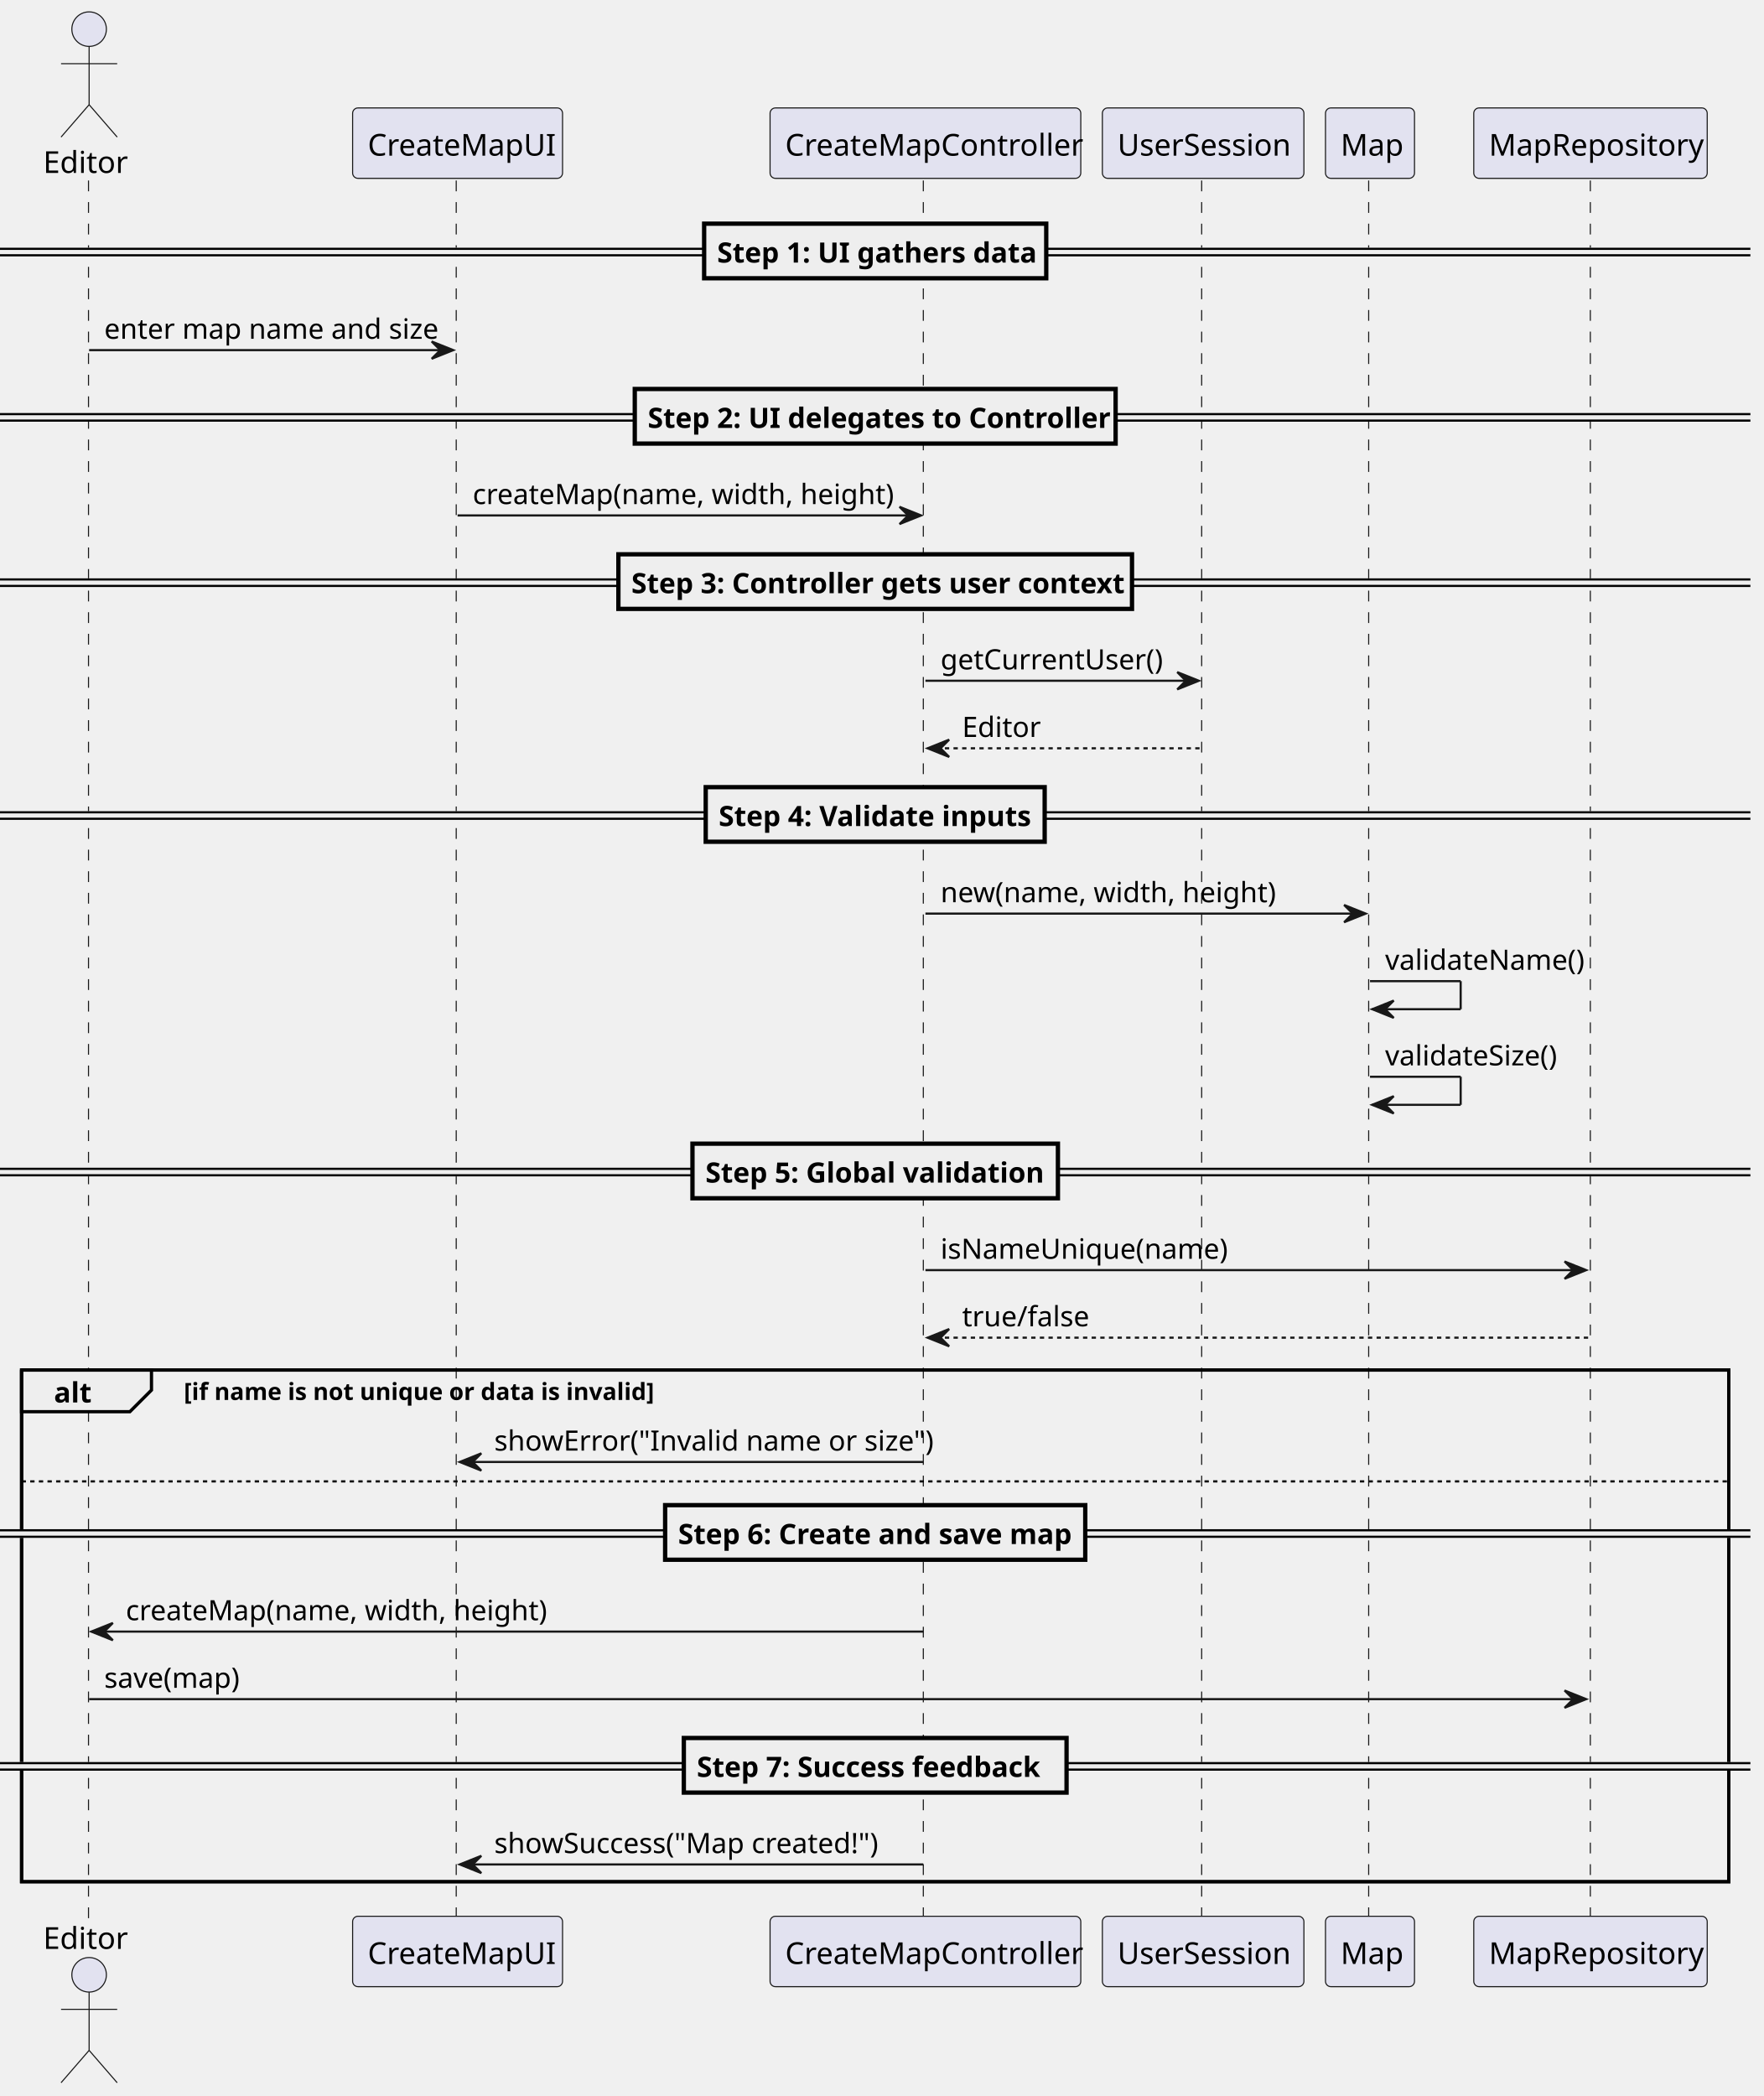
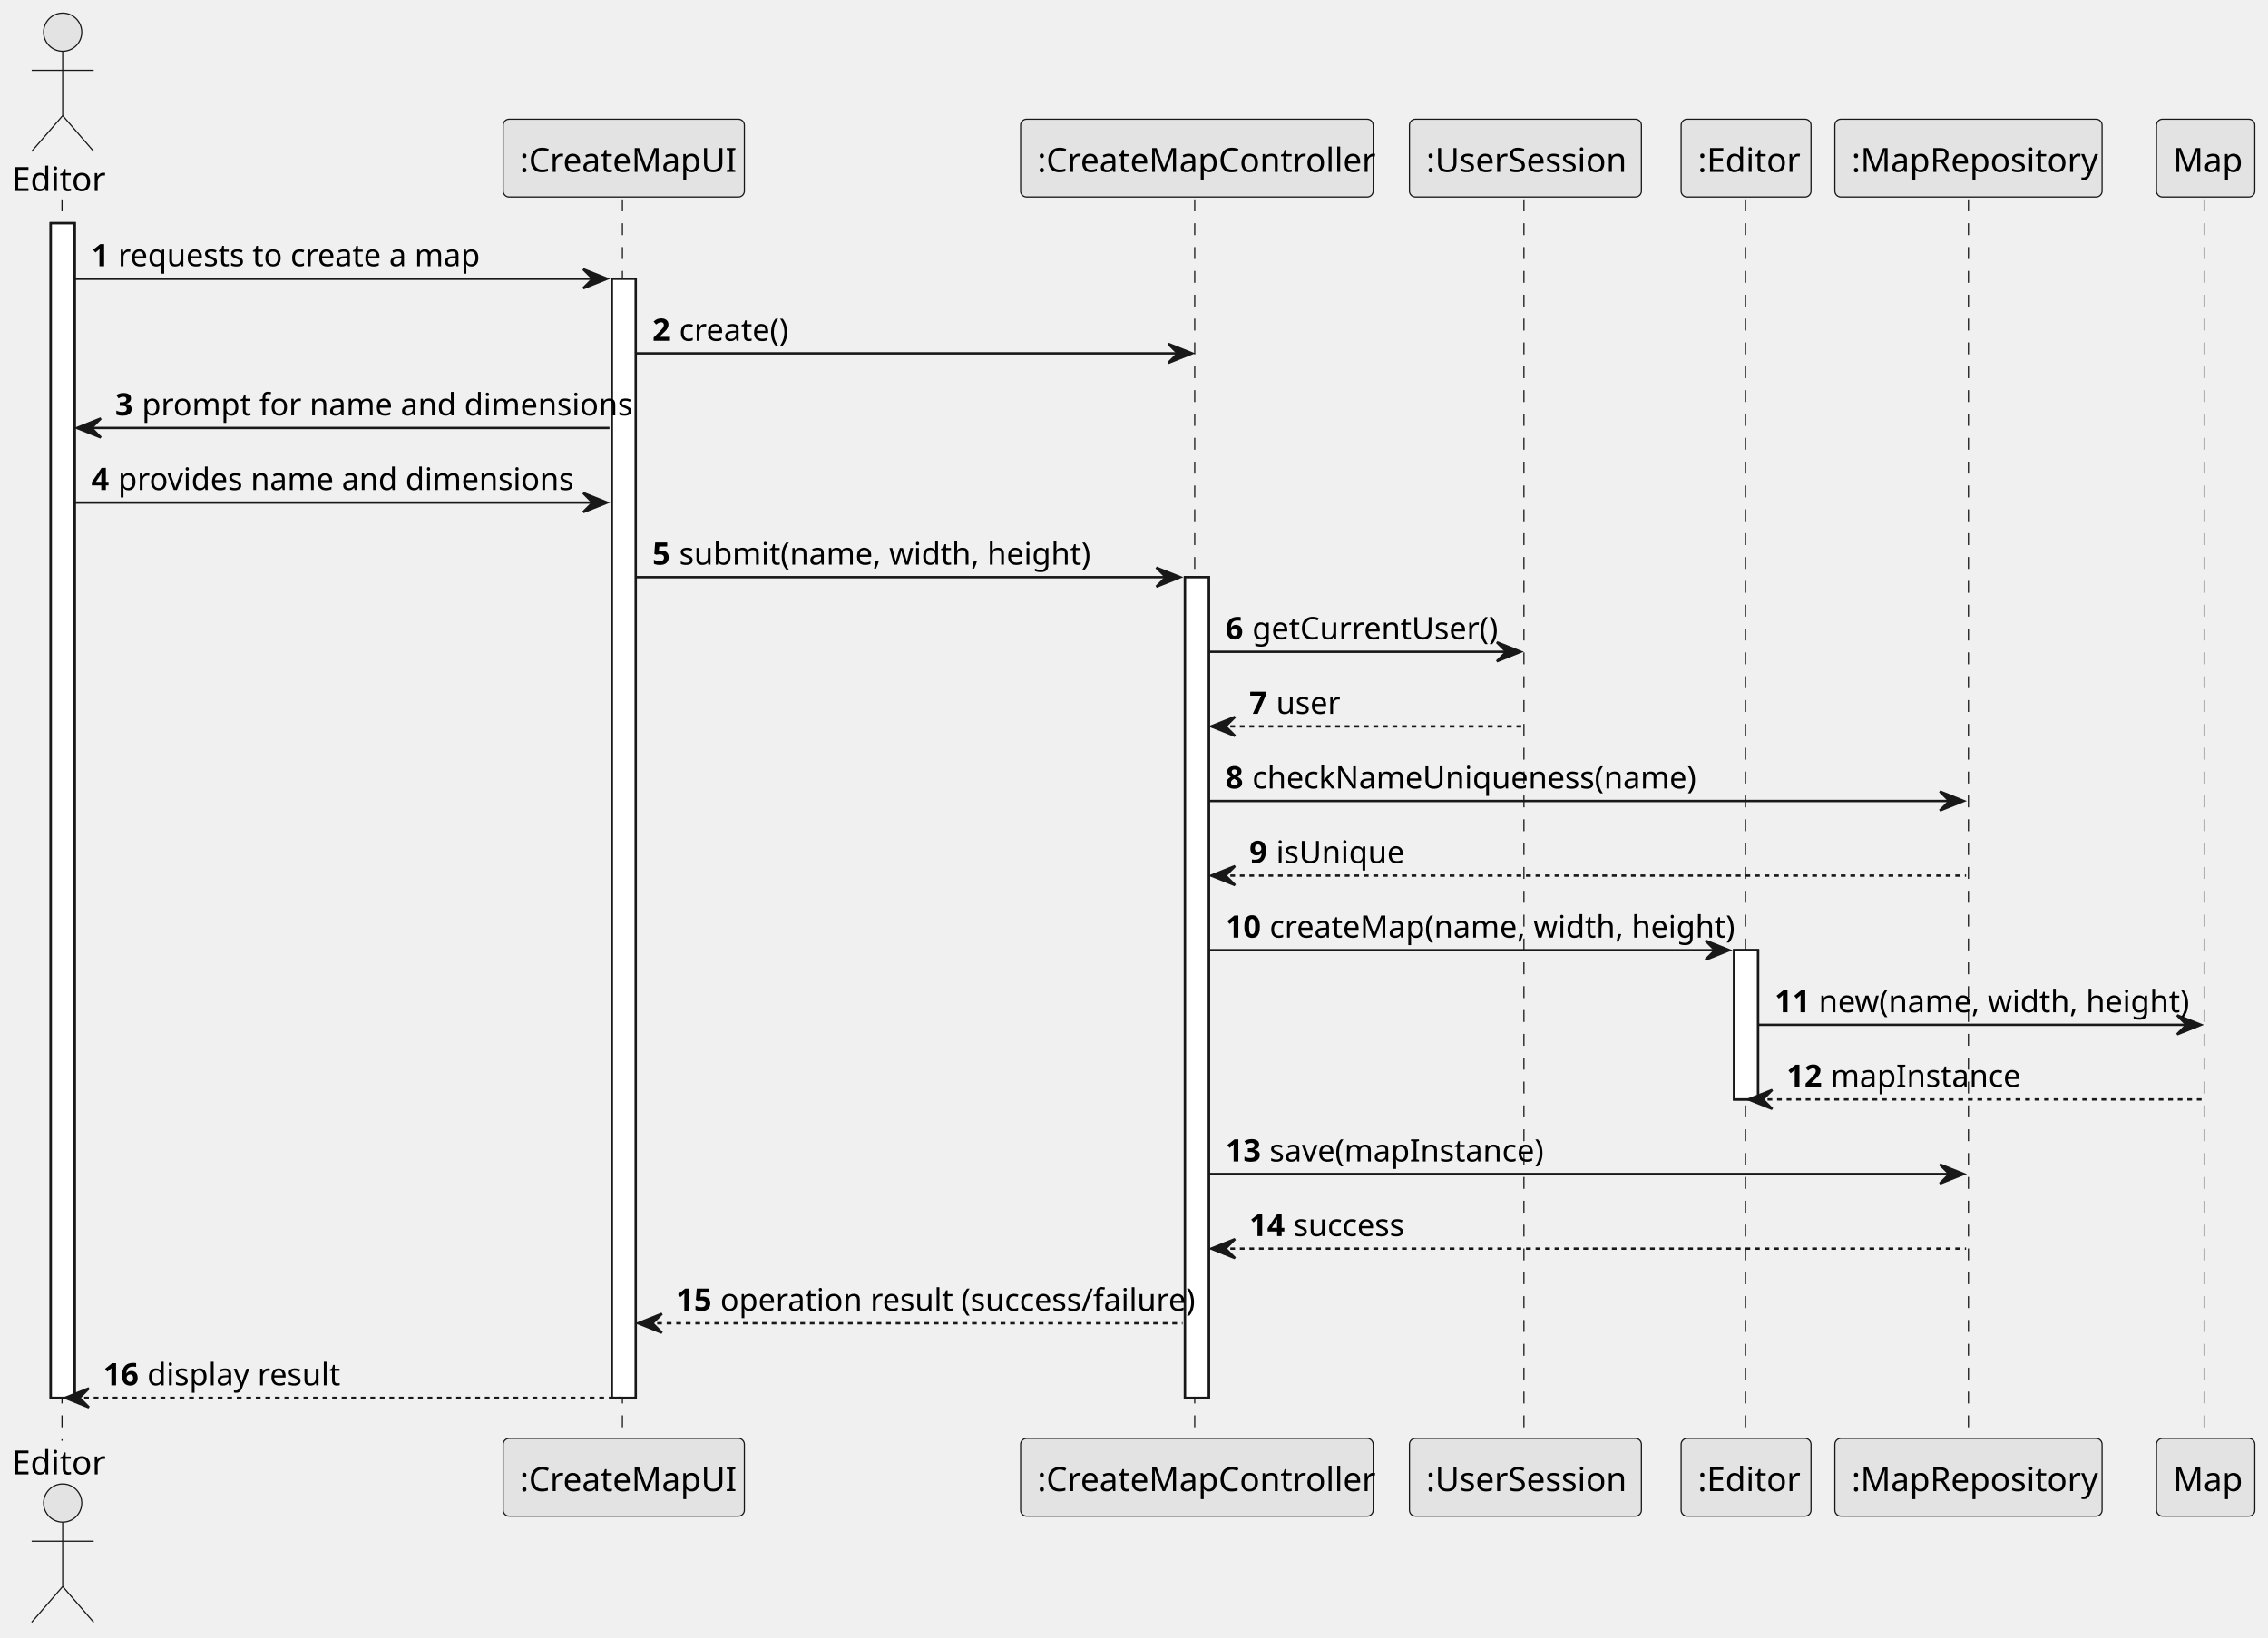
- <svg xmlns="http://www.w3.org/2000/svg" contentStyleType="text/css" height="971px" preserveAspectRatio="none" style="width:817px;height:971px;background:#FFFFFF;" version="1.1" viewBox="0 0 817 971" width="817px" zoomAndPan="magnify">
+ <svg xmlns="http://www.w3.org/2000/svg" contentStyleType="text/css" height="687px" preserveAspectRatio="none" style="width:951px;height:687px;background:#FFFFFF;" version="1.1" viewBox="0 0 951 687" width="951px" zoomAndPan="magnify">
  <defs />
  <g>
-     <rect fill="none" height="237.037" style="stroke:#000000;stroke-width:1.5;" width="790.888" x="10" y="634.695" />
-     <line style="stroke:#181818;stroke-width:0.5;stroke-dasharray:5.0,5.0;" x1="41" x2="41" y1="83.621" y2="888.732" />
-     <line style="stroke:#181818;stroke-width:0.5;stroke-dasharray:5.0,5.0;" x1="211.353" x2="211.353" y1="83.621" y2="888.732" />
-     <line style="stroke:#181818;stroke-width:0.5;stroke-dasharray:5.0,5.0;" x1="427.742" x2="427.742" y1="83.621" y2="888.732" />
-     <line style="stroke:#181818;stroke-width:0.5;stroke-dasharray:5.0,5.0;" x1="556.687" x2="556.687" y1="83.621" y2="888.732" />
-     <line style="stroke:#181818;stroke-width:0.5;stroke-dasharray:5.0,5.0;" x1="634.052" x2="634.052" y1="83.621" y2="888.732" />
-     <line style="stroke:#181818;stroke-width:0.5;stroke-dasharray:5.0,5.0;" x1="736.737" x2="736.737" y1="83.621" y2="888.732" />
-     <text fill="#000000" font-family="sans-serif" font-size="14" lengthAdjust="spacing" textLength="36.572" x="20" y="80.107">Editor</text>
-     <ellipse cx="41.286" cy="13.5" fill="#E2E2F0" rx="8" ry="8" style="stroke:#181818;stroke-width:0.5;" />
-     <path d="M41.286,21.5 L41.286,48.5 M28.286,29.5 L54.286,29.5 M41.286,48.5 L28.286,63.5 M41.286,48.5 L54.286,63.5 " fill="none" style="stroke:#181818;stroke-width:0.5;" />
-     <text fill="#000000" font-family="sans-serif" font-size="14" lengthAdjust="spacing" textLength="36.572" x="20" y="902.84">Editor</text>
-     <ellipse cx="41.286" cy="914.854" fill="#E2E2F0" rx="8" ry="8" style="stroke:#181818;stroke-width:0.5;" />
-     <path d="M41.286,922.854 L41.286,949.854 M28.286,930.854 L54.286,930.854 M41.286,949.854 L28.286,964.854 M41.286,949.854 L54.286,964.854 " fill="none" style="stroke:#181818;stroke-width:0.5;" />
-     <rect fill="#E2E2F0" height="32.621" rx="2.5" ry="2.5" style="stroke:#181818;stroke-width:0.5;" width="97.255" x="163.353" y="50" />
-     <text fill="#000000" font-family="sans-serif" font-size="14" lengthAdjust="spacing" textLength="83.255" x="170.353" y="72.107">CreateMapUI</text>
-     <rect fill="#E2E2F0" height="32.621" rx="2.5" ry="2.5" style="stroke:#181818;stroke-width:0.5;" width="97.255" x="163.353" y="887.732" />
-     <text fill="#000000" font-family="sans-serif" font-size="14" lengthAdjust="spacing" textLength="83.255" x="170.353" y="909.84">CreateMapUI</text>
-     <rect fill="#E2E2F0" height="32.621" rx="2.5" ry="2.5" style="stroke:#181818;stroke-width:0.5;" width="143.944" x="356.742" y="50" />
-     <text fill="#000000" font-family="sans-serif" font-size="14" lengthAdjust="spacing" textLength="129.944" x="363.742" y="72.107">CreateMapController</text>
-     <rect fill="#E2E2F0" height="32.621" rx="2.5" ry="2.5" style="stroke:#181818;stroke-width:0.5;" width="143.944" x="356.742" y="887.732" />
-     <text fill="#000000" font-family="sans-serif" font-size="14" lengthAdjust="spacing" textLength="129.944" x="363.742" y="909.84">CreateMapController</text>
-     <rect fill="#E2E2F0" height="32.621" rx="2.5" ry="2.5" style="stroke:#181818;stroke-width:0.5;" width="93.365" x="510.687" y="50" />
-     <text fill="#000000" font-family="sans-serif" font-size="14" lengthAdjust="spacing" textLength="79.365" x="517.687" y="72.107">UserSession</text>
-     <rect fill="#E2E2F0" height="32.621" rx="2.5" ry="2.5" style="stroke:#181818;stroke-width:0.5;" width="93.365" x="510.687" y="887.732" />
-     <text fill="#000000" font-family="sans-serif" font-size="14" lengthAdjust="spacing" textLength="79.365" x="517.687" y="909.84">UserSession</text>
-     <rect fill="#E2E2F0" height="32.621" rx="2.5" ry="2.5" style="stroke:#181818;stroke-width:0.5;" width="41.234" x="614.052" y="50" />
-     <text fill="#000000" font-family="sans-serif" font-size="14" lengthAdjust="spacing" textLength="27.234" x="621.052" y="72.107">Map</text>
-     <rect fill="#E2E2F0" height="32.621" rx="2.5" ry="2.5" style="stroke:#181818;stroke-width:0.5;" width="41.234" x="614.052" y="887.732" />
-     <text fill="#000000" font-family="sans-serif" font-size="14" lengthAdjust="spacing" textLength="27.234" x="621.052" y="909.84">Map</text>
-     <rect fill="#E2E2F0" height="32.621" rx="2.5" ry="2.5" style="stroke:#181818;stroke-width:0.5;" width="108.151" x="682.737" y="50" />
-     <text fill="#000000" font-family="sans-serif" font-size="14" lengthAdjust="spacing" textLength="94.151" x="689.737" y="72.107">MapRepository</text>
-     <rect fill="#E2E2F0" height="32.621" rx="2.5" ry="2.5" style="stroke:#181818;stroke-width:0.5;" width="108.151" x="682.737" y="887.732" />
-     <text fill="#000000" font-family="sans-serif" font-size="14" lengthAdjust="spacing" textLength="94.151" x="689.737" y="909.84">MapRepository</text>
-     <rect fill="#EEEEEE" height="3" style="stroke:#EEEEEE;stroke-width:1.0;" width="810.888" x="0" y="115.267" />
-     <line style="stroke:#000000;stroke-width:1.0;" x1="0" x2="810.888" y1="115.267" y2="115.267" />
-     <line style="stroke:#000000;stroke-width:1.0;" x1="0" x2="810.888" y1="118.267" y2="118.267" />
-     <rect fill="#EEEEEE" height="25.291" style="stroke:#000000;stroke-width:2.0;" width="158.479" x="326.205" y="103.621" />
-     <text fill="#000000" font-family="sans-serif" font-size="13" font-weight="bold" lengthAdjust="spacing" textLength="140.867" x="332.205" y="121.649">Step 1: UI gathers data</text>
-     <polygon fill="#181818" points="199.981,158.203,209.981,162.203,199.981,166.203,203.981,162.203" style="stroke:#181818;stroke-width:1.0;" />
-     <line style="stroke:#181818;stroke-width:1.0;" x1="41.286" x2="205.981" y1="162.203" y2="162.203" />
-     <text fill="#000000" font-family="sans-serif" font-size="13" lengthAdjust="spacing" textLength="146.694" x="48.286" y="156.94">enter map name and size</text>
-     <rect fill="#EEEEEE" height="3" style="stroke:#EEEEEE;stroke-width:1.0;" width="810.888" x="0" y="191.849" />
-     <line style="stroke:#000000;stroke-width:1.0;" x1="0" x2="810.888" y1="191.849" y2="191.849" />
-     <line style="stroke:#000000;stroke-width:1.0;" x1="0" x2="810.888" y1="194.849" y2="194.849" />
-     <rect fill="#EEEEEE" height="25.291" style="stroke:#000000;stroke-width:2.0;" width="222.755" x="294.066" y="180.203" />
-     <text fill="#000000" font-family="sans-serif" font-size="13" font-weight="bold" lengthAdjust="spacing" textLength="205.144" x="300.066" y="198.231">Step 2: UI delegates to Controller</text>
-     <polygon fill="#181818" points="416.714,234.785,426.714,238.785,416.714,242.785,420.714,238.785" style="stroke:#181818;stroke-width:1.0;" />
-     <line style="stroke:#181818;stroke-width:1.0;" x1="211.981" x2="422.714" y1="238.785" y2="238.785" />
-     <text fill="#000000" font-family="sans-serif" font-size="13" lengthAdjust="spacing" textLength="182.812" x="218.981" y="233.523">createMap(name, width, height)</text>
-     <rect fill="#EEEEEE" height="3" style="stroke:#EEEEEE;stroke-width:1.0;" width="810.888" x="0" y="268.431" />
-     <line style="stroke:#000000;stroke-width:1.0;" x1="0" x2="810.888" y1="268.431" y2="268.431" />
-     <line style="stroke:#000000;stroke-width:1.0;" x1="0" x2="810.888" y1="271.431" y2="271.431" />
-     <rect fill="#EEEEEE" height="25.291" style="stroke:#000000;stroke-width:2.0;" width="237.933" x="286.478" y="256.785" />
-     <text fill="#000000" font-family="sans-serif" font-size="13" font-weight="bold" lengthAdjust="spacing" textLength="220.321" x="292.478" y="274.813">Step 3: Controller gets user context</text>
-     <polygon fill="#181818" points="545.369,311.367,555.369,315.367,545.369,319.367,549.369,315.367" style="stroke:#181818;stroke-width:1.0;" />
-     <line style="stroke:#181818;stroke-width:1.0;" x1="428.714" x2="551.369" y1="315.367" y2="315.367" />
-     <text fill="#000000" font-family="sans-serif" font-size="13" lengthAdjust="spacing" textLength="97.525" x="435.714" y="310.104">getCurrentUser()</text>
-     <polygon fill="#181818" points="439.714,342.658,429.714,346.658,439.714,350.658,435.714,346.658" style="stroke:#181818;stroke-width:1.0;" />
-     <line style="stroke:#181818;stroke-width:1.0;stroke-dasharray:2.0,2.0;" x1="433.714" x2="556.369" y1="346.658" y2="346.658" />
-     <text fill="#000000" font-family="sans-serif" font-size="13" lengthAdjust="spacing" textLength="33.96" x="445.714" y="341.396">Editor</text>
-     <rect fill="#EEEEEE" height="3" style="stroke:#EEEEEE;stroke-width:1.0;" width="810.888" x="0" y="376.304" />
-     <line style="stroke:#000000;stroke-width:1.0;" x1="0" x2="810.888" y1="376.304" y2="376.304" />
-     <line style="stroke:#000000;stroke-width:1.0;" x1="0" x2="810.888" y1="379.304" y2="379.304" />
-     <rect fill="#EEEEEE" height="25.291" style="stroke:#000000;stroke-width:2.0;" width="157.025" x="326.931" y="364.658" />
-     <text fill="#000000" font-family="sans-serif" font-size="13" font-weight="bold" lengthAdjust="spacing" textLength="139.414" x="332.931" y="382.687">Step 4: Validate inputs</text>
-     <polygon fill="#181818" points="622.669,419.24,632.669,423.24,622.669,427.24,626.669,423.24" style="stroke:#181818;stroke-width:1.0;" />
-     <line style="stroke:#181818;stroke-width:1.0;" x1="428.714" x2="628.669" y1="423.24" y2="423.24" />
-     <text fill="#000000" font-family="sans-serif" font-size="13" lengthAdjust="spacing" textLength="145.241" x="435.714" y="417.978">new(name, width, height)</text>
-     <line style="stroke:#181818;stroke-width:1.0;" x1="634.669" x2="676.669" y1="454.531" y2="454.531" />
-     <line style="stroke:#181818;stroke-width:1.0;" x1="676.669" x2="676.669" y1="454.531" y2="467.531" />
-     <line style="stroke:#181818;stroke-width:1.0;" x1="635.669" x2="676.669" y1="467.531" y2="467.531" />
-     <polygon fill="#181818" points="645.669,463.531,635.669,467.531,645.669,471.531,641.669,467.531" style="stroke:#181818;stroke-width:1.0;" />
-     <text fill="#000000" font-family="sans-serif" font-size="13" lengthAdjust="spacing" textLength="88.144" x="641.669" y="449.269">validateName()</text>
-     <line style="stroke:#181818;stroke-width:1.0;" x1="634.669" x2="676.669" y1="498.822" y2="498.822" />
-     <line style="stroke:#181818;stroke-width:1.0;" x1="676.669" x2="676.669" y1="498.822" y2="511.822" />
-     <line style="stroke:#181818;stroke-width:1.0;" x1="635.669" x2="676.669" y1="511.822" y2="511.822" />
-     <polygon fill="#181818" points="645.669,507.822,635.669,511.822,645.669,515.822,641.669,511.822" style="stroke:#181818;stroke-width:1.0;" />
-     <text fill="#000000" font-family="sans-serif" font-size="13" lengthAdjust="spacing" textLength="78.755" x="641.669" y="493.56">validateSize()</text>
-     <rect fill="#EEEEEE" height="3" style="stroke:#EEEEEE;stroke-width:1.0;" width="810.888" x="0" y="541.468" />
-     <line style="stroke:#000000;stroke-width:1.0;" x1="0" x2="810.888" y1="541.468" y2="541.468" />
-     <line style="stroke:#000000;stroke-width:1.0;" x1="0" x2="810.888" y1="544.468" y2="544.468" />
-     <rect fill="#EEEEEE" height="25.291" style="stroke:#000000;stroke-width:2.0;" width="169.302" x="320.793" y="529.822" />
-     <text fill="#000000" font-family="sans-serif" font-size="13" font-weight="bold" lengthAdjust="spacing" textLength="151.69" x="326.793" y="547.851">Step 5: Global validation</text>
-     <polygon fill="#181818" points="724.812,584.404,734.812,588.404,724.812,592.404,728.812,588.404" style="stroke:#181818;stroke-width:1.0;" />
-     <line style="stroke:#181818;stroke-width:1.0;" x1="428.714" x2="730.812" y1="588.404" y2="588.404" />
-     <text fill="#000000" font-family="sans-serif" font-size="13" lengthAdjust="spacing" textLength="126.439" x="435.714" y="583.142">isNameUnique(name)</text>
-     <polygon fill="#181818" points="439.714,615.695,429.714,619.695,439.714,623.695,435.714,619.695" style="stroke:#181818;stroke-width:1.0;" />
-     <line style="stroke:#181818;stroke-width:1.0;stroke-dasharray:2.0,2.0;" x1="433.714" x2="735.812" y1="619.695" y2="619.695" />
-     <text fill="#000000" font-family="sans-serif" font-size="13" lengthAdjust="spacing" textLength="53.473" x="445.714" y="614.433">true/false</text>
-     <path d="M10,634.695 L70.171,634.695 L70.171,643.986 L60.171,653.986 L10,653.986 L10,634.695 " fill="#EEEEEE" style="stroke:#000000;stroke-width:1.5;" />
-     <rect fill="none" height="237.037" style="stroke:#000000;stroke-width:1.5;" width="790.888" x="10" y="634.695" />
-     <text fill="#000000" font-family="sans-serif" font-size="13" font-weight="bold" lengthAdjust="spacing" textLength="15.171" x="25" y="649.724">alt</text>
-     <text fill="#000000" font-family="sans-serif" font-size="11" font-weight="bold" lengthAdjust="spacing" textLength="207.19" x="85.171" y="648.565">[if name is not unique or data is invalid]</text>
-     <polygon fill="#181818" points="222.981,673.277,212.981,677.277,222.981,681.277,218.981,677.277" style="stroke:#181818;stroke-width:1.0;" />
-     <line style="stroke:#181818;stroke-width:1.0;" x1="216.981" x2="427.714" y1="677.277" y2="677.277" />
-     <text fill="#000000" font-family="sans-serif" font-size="13" lengthAdjust="spacing" textLength="192.734" x="228.981" y="672.015">showError("Invalid name or size")</text>
-     <line style="stroke:#000000;stroke-width:1.0;stroke-dasharray:2.0,2.0;" x1="10" x2="800.888" y1="686.277" y2="686.277" />
-     <rect fill="#EEEEEE" height="3" style="stroke:#EEEEEE;stroke-width:1.0;" width="810.888" x="0" y="708.923" />
-     <line style="stroke:#000000;stroke-width:1.0;" x1="0" x2="810.888" y1="708.923" y2="708.923" />
-     <line style="stroke:#000000;stroke-width:1.0;" x1="0" x2="810.888" y1="711.923" y2="711.923" />
-     <rect fill="#EEEEEE" height="25.291" style="stroke:#000000;stroke-width:2.0;" width="194.629" x="308.13" y="697.277" />
-     <text fill="#000000" font-family="sans-serif" font-size="13" font-weight="bold" lengthAdjust="spacing" textLength="177.017" x="314.13" y="715.306">Step 6: Create and save map</text>
-     <polygon fill="#181818" points="52.286,751.859,42.286,755.859,52.286,759.859,48.286,755.859" style="stroke:#181818;stroke-width:1.0;" />
-     <line style="stroke:#181818;stroke-width:1.0;" x1="46.286" x2="427.714" y1="755.859" y2="755.859" />
-     <text fill="#000000" font-family="sans-serif" font-size="13" lengthAdjust="spacing" textLength="182.812" x="58.286" y="750.597">createMap(name, width, height)</text>
-     <polygon fill="#181818" points="724.812,783.15,734.812,787.15,724.812,791.15,728.812,787.15" style="stroke:#181818;stroke-width:1.0;" />
-     <line style="stroke:#181818;stroke-width:1.0;" x1="41.286" x2="730.812" y1="787.15" y2="787.15" />
-     <text fill="#000000" font-family="sans-serif" font-size="13" lengthAdjust="spacing" textLength="61.407" x="48.286" y="781.888">save(map)</text>
-     <rect fill="#EEEEEE" height="3" style="stroke:#EEEEEE;stroke-width:1.0;" width="810.888" x="0" y="816.796" />
-     <line style="stroke:#000000;stroke-width:1.0;" x1="0" x2="810.888" y1="816.796" y2="816.796" />
-     <line style="stroke:#000000;stroke-width:1.0;" x1="0" x2="810.888" y1="819.796" y2="819.796" />
-     <rect fill="#EEEEEE" height="25.291" style="stroke:#000000;stroke-width:2.0;" width="177.3" x="316.794" y="805.15" />
-     <text fill="#000000" font-family="sans-serif" font-size="13" font-weight="bold" lengthAdjust="spacing" textLength="159.688" x="322.794" y="823.179">Step 7: Success feedback</text>
-     <polygon fill="#181818" points="222.981,859.732,212.981,863.732,222.981,867.732,218.981,863.732" style="stroke:#181818;stroke-width:1.0;" />
-     <line style="stroke:#181818;stroke-width:1.0;" x1="216.981" x2="427.714" y1="863.732" y2="863.732" />
-     <text fill="#000000" font-family="sans-serif" font-size="13" lengthAdjust="spacing" textLength="173.24" x="228.981" y="858.47">showSuccess("Map created!")</text>
+     <rect fill="#FFFFFF" height="492.656" style="stroke:#181818;stroke-width:1.0;" width="10" x="21.286" y="93.621" />
+     <rect fill="#FFFFFF" height="469.365" style="stroke:#181818;stroke-width:1.0;" width="10" x="256.559" y="116.912" />
+     <rect fill="#FFFFFF" height="344.201" style="stroke:#181818;stroke-width:1.0;" width="10" x="496.877" y="242.076" />
+     <rect fill="#FFFFFF" height="62.582" style="stroke:#181818;stroke-width:1.0;" width="10" x="727.15" y="398.531" />
+     <line style="stroke:#181818;stroke-width:0.5;stroke-dasharray:5.0,5.0;" x1="26" x2="26" y1="83.621" y2="604.277" />
+     <line style="stroke:#181818;stroke-width:0.5;stroke-dasharray:5.0,5.0;" x1="260.986" x2="260.986" y1="83.621" y2="604.277" />
+     <line style="stroke:#181818;stroke-width:0.5;stroke-dasharray:5.0,5.0;" x1="500.96" x2="500.96" y1="83.621" y2="604.277" />
+     <line style="stroke:#181818;stroke-width:0.5;stroke-dasharray:5.0,5.0;" x1="639.005" x2="639.005" y1="83.621" y2="604.277" />
+     <line style="stroke:#181818;stroke-width:0.5;stroke-dasharray:5.0,5.0;" x1="731.919" x2="731.919" y1="83.621" y2="604.277" />
+     <line style="stroke:#181818;stroke-width:0.5;stroke-dasharray:5.0,5.0;" x1="825.381" x2="825.381" y1="83.621" y2="604.277" />
+     <line style="stroke:#181818;stroke-width:0.5;stroke-dasharray:5.0,5.0;" x1="924.233" x2="924.233" y1="83.621" y2="604.277" />
+     <text fill="#000000" font-family="sans-serif" font-size="14" lengthAdjust="spacing" textLength="36.572" x="5" y="80.107">Editor</text>
+     <ellipse cx="26.286" cy="13.5" fill="#E3E3E3" rx="8" ry="8" style="stroke:#181818;stroke-width:0.5;" />
+     <path d="M26.286,21.5 L26.286,48.5 M13.286,29.5 L39.286,29.5 M26.286,48.5 L13.286,63.5 M26.286,48.5 L39.286,63.5 " fill="none" style="stroke:#181818;stroke-width:0.5;" />
+     <text fill="#000000" font-family="sans-serif" font-size="14" lengthAdjust="spacing" textLength="36.572" x="5" y="618.385">Editor</text>
+     <ellipse cx="26.286" cy="630.398" fill="#E3E3E3" rx="8" ry="8" style="stroke:#181818;stroke-width:0.5;" />
+     <path d="M26.286,638.398 L26.286,665.398 M13.286,646.398 L39.286,646.398 M26.286,665.398 L13.286,680.398 M26.286,665.398 L39.286,680.398 " fill="none" style="stroke:#181818;stroke-width:0.5;" />
+     <rect fill="#E3E3E3" height="32.621" rx="2.5" ry="2.5" style="stroke:#181818;stroke-width:0.5;" width="101.144" x="210.986" y="50" />
+     <text fill="#000000" font-family="sans-serif" font-size="14" lengthAdjust="spacing" textLength="87.144" x="217.986" y="72.107">:CreateMapUI</text>
+     <rect fill="#E3E3E3" height="32.621" rx="2.5" ry="2.5" style="stroke:#181818;stroke-width:0.5;" width="101.144" x="210.986" y="603.277" />
+     <text fill="#000000" font-family="sans-serif" font-size="14" lengthAdjust="spacing" textLength="87.144" x="217.986" y="625.385">:CreateMapUI</text>
+     <rect fill="#E3E3E3" height="32.621" rx="2.5" ry="2.5" style="stroke:#181818;stroke-width:0.5;" width="147.834" x="427.96" y="50" />
+     <text fill="#000000" font-family="sans-serif" font-size="14" lengthAdjust="spacing" textLength="133.834" x="434.96" y="72.107">:CreateMapController</text>
+     <rect fill="#E3E3E3" height="32.621" rx="2.5" ry="2.5" style="stroke:#181818;stroke-width:0.5;" width="147.834" x="427.96" y="603.277" />
+     <text fill="#000000" font-family="sans-serif" font-size="14" lengthAdjust="spacing" textLength="133.834" x="434.96" y="625.385">:CreateMapController</text>
+     <rect fill="#E3E3E3" height="32.621" rx="2.5" ry="2.5" style="stroke:#181818;stroke-width:0.5;" width="97.255" x="591.005" y="50" />
+     <text fill="#000000" font-family="sans-serif" font-size="14" lengthAdjust="spacing" textLength="83.255" x="598.005" y="72.107">:UserSession</text>
+     <rect fill="#E3E3E3" height="32.621" rx="2.5" ry="2.5" style="stroke:#181818;stroke-width:0.5;" width="97.255" x="591.005" y="603.277" />
+     <text fill="#000000" font-family="sans-serif" font-size="14" lengthAdjust="spacing" textLength="83.255" x="598.005" y="625.385">:UserSession</text>
+     <rect fill="#E3E3E3" height="32.621" rx="2.5" ry="2.5" style="stroke:#181818;stroke-width:0.5;" width="54.462" x="704.919" y="50" />
+     <text fill="#000000" font-family="sans-serif" font-size="14" lengthAdjust="spacing" textLength="40.462" x="711.919" y="72.107">:Editor</text>
+     <rect fill="#E3E3E3" height="32.621" rx="2.5" ry="2.5" style="stroke:#181818;stroke-width:0.5;" width="54.462" x="704.919" y="603.277" />
+     <text fill="#000000" font-family="sans-serif" font-size="14" lengthAdjust="spacing" textLength="40.462" x="711.919" y="625.385">:Editor</text>
+     <rect fill="#E3E3E3" height="32.621" rx="2.5" ry="2.5" style="stroke:#181818;stroke-width:0.5;" width="112.041" x="769.381" y="50" />
+     <text fill="#000000" font-family="sans-serif" font-size="14" lengthAdjust="spacing" textLength="98.041" x="776.381" y="72.107">:MapRepository</text>
+     <rect fill="#E3E3E3" height="32.621" rx="2.5" ry="2.5" style="stroke:#181818;stroke-width:0.5;" width="112.041" x="769.381" y="603.277" />
+     <text fill="#000000" font-family="sans-serif" font-size="14" lengthAdjust="spacing" textLength="98.041" x="776.381" y="625.385">:MapRepository</text>
+     <rect fill="#E3E3E3" height="32.621" rx="2.5" ry="2.5" style="stroke:#181818;stroke-width:0.5;" width="41.234" x="904.233" y="50" />
+     <text fill="#000000" font-family="sans-serif" font-size="14" lengthAdjust="spacing" textLength="27.234" x="911.233" y="72.107">Map</text>
+     <rect fill="#E3E3E3" height="32.621" rx="2.5" ry="2.5" style="stroke:#181818;stroke-width:0.5;" width="41.234" x="904.233" y="603.277" />
+     <text fill="#000000" font-family="sans-serif" font-size="14" lengthAdjust="spacing" textLength="27.234" x="911.233" y="625.385">Map</text>
+     <rect fill="#FFFFFF" height="492.656" style="stroke:#181818;stroke-width:1.0;" width="10" x="21.286" y="93.621" />
+     <rect fill="#FFFFFF" height="469.365" style="stroke:#181818;stroke-width:1.0;" width="10" x="256.559" y="116.912" />
+     <rect fill="#FFFFFF" height="344.201" style="stroke:#181818;stroke-width:1.0;" width="10" x="496.877" y="242.076" />
+     <rect fill="#FFFFFF" height="62.582" style="stroke:#181818;stroke-width:1.0;" width="10" x="727.15" y="398.531" />
+     <polygon fill="#181818" points="244.559,112.912,254.559,116.912,244.559,120.912,248.559,116.912" style="stroke:#181818;stroke-width:1.0;" />
+     <line style="stroke:#181818;stroke-width:1.0;" x1="31.286" x2="250.559" y1="116.912" y2="116.912" />
+     <text fill="#000000" font-family="sans-serif" font-size="13" font-weight="bold" lengthAdjust="spacing" textLength="7.23" x="38.286" y="111.649">1</text>
+     <text fill="#000000" font-family="sans-serif" font-size="13" lengthAdjust="spacing" textLength="143.8" x="49.516" y="111.649">requests to create a map</text>
+     <polygon fill="#181818" points="489.877,144.203,499.877,148.203,489.877,152.203,493.877,148.203" style="stroke:#181818;stroke-width:1.0;" />
+     <line style="stroke:#181818;stroke-width:1.0;" x1="266.559" x2="495.877" y1="148.203" y2="148.203" />
+     <text fill="#000000" font-family="sans-serif" font-size="13" font-weight="bold" lengthAdjust="spacing" textLength="7.23" x="273.559" y="142.94">2</text>
+     <text fill="#000000" font-family="sans-serif" font-size="13" lengthAdjust="spacing" textLength="44.789" x="284.789" y="142.94">create()</text>
+     <polygon fill="#181818" points="42.286,175.494,32.286,179.494,42.286,183.494,38.286,179.494" style="stroke:#181818;stroke-width:1.0;" />
+     <line style="stroke:#181818;stroke-width:1.0;" x1="36.286" x2="255.559" y1="179.494" y2="179.494" />
+     <text fill="#000000" font-family="sans-serif" font-size="13" font-weight="bold" lengthAdjust="spacing" textLength="7.23" x="48.286" y="174.231">3</text>
+     <text fill="#000000" font-family="sans-serif" font-size="13" lengthAdjust="spacing" textLength="190.042" x="59.516" y="174.231">prompt for name and dimensions</text>
+     <polygon fill="#181818" points="244.559,206.785,254.559,210.785,244.559,214.785,248.559,210.785" style="stroke:#181818;stroke-width:1.0;" />
+     <line style="stroke:#181818;stroke-width:1.0;" x1="31.286" x2="250.559" y1="210.785" y2="210.785" />
+     <text fill="#000000" font-family="sans-serif" font-size="13" font-weight="bold" lengthAdjust="spacing" textLength="7.23" x="38.286" y="205.523">4</text>
+     <text fill="#000000" font-family="sans-serif" font-size="13" lengthAdjust="spacing" textLength="179.937" x="49.516" y="205.523">provides name and dimensions</text>
+     <polygon fill="#181818" points="484.877,238.076,494.877,242.076,484.877,246.076,488.877,242.076" style="stroke:#181818;stroke-width:1.0;" />
+     <line style="stroke:#181818;stroke-width:1.0;" x1="266.559" x2="490.877" y1="242.076" y2="242.076" />
+     <text fill="#000000" font-family="sans-serif" font-size="13" font-weight="bold" lengthAdjust="spacing" textLength="7.23" x="273.559" y="236.814">5</text>
+     <text fill="#000000" font-family="sans-serif" font-size="13" lengthAdjust="spacing" textLength="159.682" x="284.789" y="236.814">submit(name, width, height)</text>
+     <polygon fill="#181818" points="627.633,269.367,637.633,273.367,627.633,277.367,631.633,273.367" style="stroke:#181818;stroke-width:1.0;" />
+     <line style="stroke:#181818;stroke-width:1.0;" x1="506.877" x2="633.633" y1="273.367" y2="273.367" />
+     <text fill="#000000" font-family="sans-serif" font-size="13" font-weight="bold" lengthAdjust="spacing" textLength="7.23" x="513.877" y="268.104">6</text>
+     <text fill="#000000" font-family="sans-serif" font-size="13" lengthAdjust="spacing" textLength="97.525" x="525.107" y="268.104">getCurrentUser()</text>
+     <polygon fill="#181818" points="517.877,300.658,507.877,304.658,517.877,308.658,513.877,304.658" style="stroke:#181818;stroke-width:1.0;" />
+     <line style="stroke:#181818;stroke-width:1.0;stroke-dasharray:2.0,2.0;" x1="511.877" x2="638.633" y1="304.658" y2="304.658" />
+     <text fill="#000000" font-family="sans-serif" font-size="13" font-weight="bold" lengthAdjust="spacing" textLength="7.23" x="523.877" y="299.396">7</text>
+     <text fill="#000000" font-family="sans-serif" font-size="13" lengthAdjust="spacing" textLength="25.289" x="535.107" y="299.396">user</text>
+     <polygon fill="#181818" points="813.401,331.949,823.401,335.949,813.401,339.949,817.401,335.949" style="stroke:#181818;stroke-width:1.0;" />
+     <line style="stroke:#181818;stroke-width:1.0;" x1="506.877" x2="819.401" y1="335.949" y2="335.949" />
+     <text fill="#000000" font-family="sans-serif" font-size="13" font-weight="bold" lengthAdjust="spacing" textLength="7.23" x="513.877" y="330.687">8</text>
+     <text fill="#000000" font-family="sans-serif" font-size="13" lengthAdjust="spacing" textLength="178.471" x="525.107" y="330.687">checkNameUniqueness(name)</text>
+     <polygon fill="#181818" points="517.877,363.24,507.877,367.24,517.877,371.24,513.877,367.24" style="stroke:#181818;stroke-width:1.0;" />
+     <line style="stroke:#181818;stroke-width:1.0;stroke-dasharray:2.0,2.0;" x1="511.877" x2="824.401" y1="367.24" y2="367.24" />
+     <text fill="#000000" font-family="sans-serif" font-size="13" font-weight="bold" lengthAdjust="spacing" textLength="7.23" x="523.877" y="361.978">9</text>
+     <text fill="#000000" font-family="sans-serif" font-size="13" lengthAdjust="spacing" textLength="50.584" x="535.107" y="361.978">isUnique</text>
+     <polygon fill="#181818" points="715.15,394.531,725.15,398.531,715.15,402.531,719.15,398.531" style="stroke:#181818;stroke-width:1.0;" />
+     <line style="stroke:#181818;stroke-width:1.0;" x1="506.877" x2="721.15" y1="398.531" y2="398.531" />
+     <text fill="#000000" font-family="sans-serif" font-size="13" font-weight="bold" lengthAdjust="spacing" textLength="14.46" x="513.877" y="393.269">10</text>
+     <text fill="#000000" font-family="sans-serif" font-size="13" lengthAdjust="spacing" textLength="182.812" x="532.337" y="393.269">createMap(name, width, height)</text>
+     <polygon fill="#181818" points="912.851,425.822,922.851,429.822,912.851,433.822,916.851,429.822" style="stroke:#181818;stroke-width:1.0;" />
+     <line style="stroke:#181818;stroke-width:1.0;" x1="737.15" x2="918.851" y1="429.822" y2="429.822" />
+     <text fill="#000000" font-family="sans-serif" font-size="13" font-weight="bold" lengthAdjust="spacing" textLength="14.46" x="744.15" y="424.56">11</text>
+     <text fill="#000000" font-family="sans-serif" font-size="13" lengthAdjust="spacing" textLength="145.241" x="762.61" y="424.56">new(name, width, height)</text>
+     <polygon fill="#181818" points="743.15,457.113,733.15,461.113,743.15,465.113,739.15,461.113" style="stroke:#181818;stroke-width:1.0;" />
+     <line style="stroke:#181818;stroke-width:1.0;stroke-dasharray:2.0,2.0;" x1="737.15" x2="923.851" y1="461.113" y2="461.113" />
+     <text fill="#000000" font-family="sans-serif" font-size="13" font-weight="bold" lengthAdjust="spacing" textLength="14.46" x="749.15" y="455.851">12</text>
+     <text fill="#000000" font-family="sans-serif" font-size="13" lengthAdjust="spacing" textLength="74.433" x="767.61" y="455.851">mapInstance</text>
+     <polygon fill="#181818" points="813.401,488.404,823.401,492.404,813.401,496.404,817.401,492.404" style="stroke:#181818;stroke-width:1.0;" />
+     <line style="stroke:#181818;stroke-width:1.0;" x1="506.877" x2="819.401" y1="492.404" y2="492.404" />
+     <text fill="#000000" font-family="sans-serif" font-size="13" font-weight="bold" lengthAdjust="spacing" textLength="14.46" x="513.877" y="487.142">13</text>
+     <text fill="#000000" font-family="sans-serif" font-size="13" lengthAdjust="spacing" textLength="110.551" x="532.337" y="487.142">save(mapInstance)</text>
+     <polygon fill="#181818" points="517.877,519.695,507.877,523.695,517.877,527.695,513.877,523.695" style="stroke:#181818;stroke-width:1.0;" />
+     <line style="stroke:#181818;stroke-width:1.0;stroke-dasharray:2.0,2.0;" x1="511.877" x2="824.401" y1="523.695" y2="523.695" />
+     <text fill="#000000" font-family="sans-serif" font-size="13" font-weight="bold" lengthAdjust="spacing" textLength="14.46" x="523.877" y="518.433">14</text>
+     <text fill="#000000" font-family="sans-serif" font-size="13" lengthAdjust="spacing" textLength="46.96" x="542.337" y="518.433">success</text>
+     <polygon fill="#181818" points="277.559,550.986,267.559,554.986,277.559,558.986,273.559,554.986" style="stroke:#181818;stroke-width:1.0;" />
+     <line style="stroke:#181818;stroke-width:1.0;stroke-dasharray:2.0,2.0;" x1="271.559" x2="495.877" y1="554.986" y2="554.986" />
+     <text fill="#000000" font-family="sans-serif" font-size="13" font-weight="bold" lengthAdjust="spacing" textLength="14.46" x="283.559" y="549.724">15</text>
+     <text fill="#000000" font-family="sans-serif" font-size="13" lengthAdjust="spacing" textLength="187.859" x="302.019" y="549.724">operation result (success/failure)</text>
+     <polygon fill="#181818" points="37.286,582.277,27.286,586.277,37.286,590.277,33.286,586.277" style="stroke:#181818;stroke-width:1.0;" />
+     <line style="stroke:#181818;stroke-width:1.0;stroke-dasharray:2.0,2.0;" x1="31.286" x2="260.559" y1="586.277" y2="586.277" />
+     <text fill="#000000" font-family="sans-serif" font-size="13" font-weight="bold" lengthAdjust="spacing" textLength="14.46" x="43.286" y="581.015">16</text>
+     <text fill="#000000" font-family="sans-serif" font-size="13" lengthAdjust="spacing" textLength="75.867" x="61.746" y="581.015">display result</text>
  </g>
</svg>
